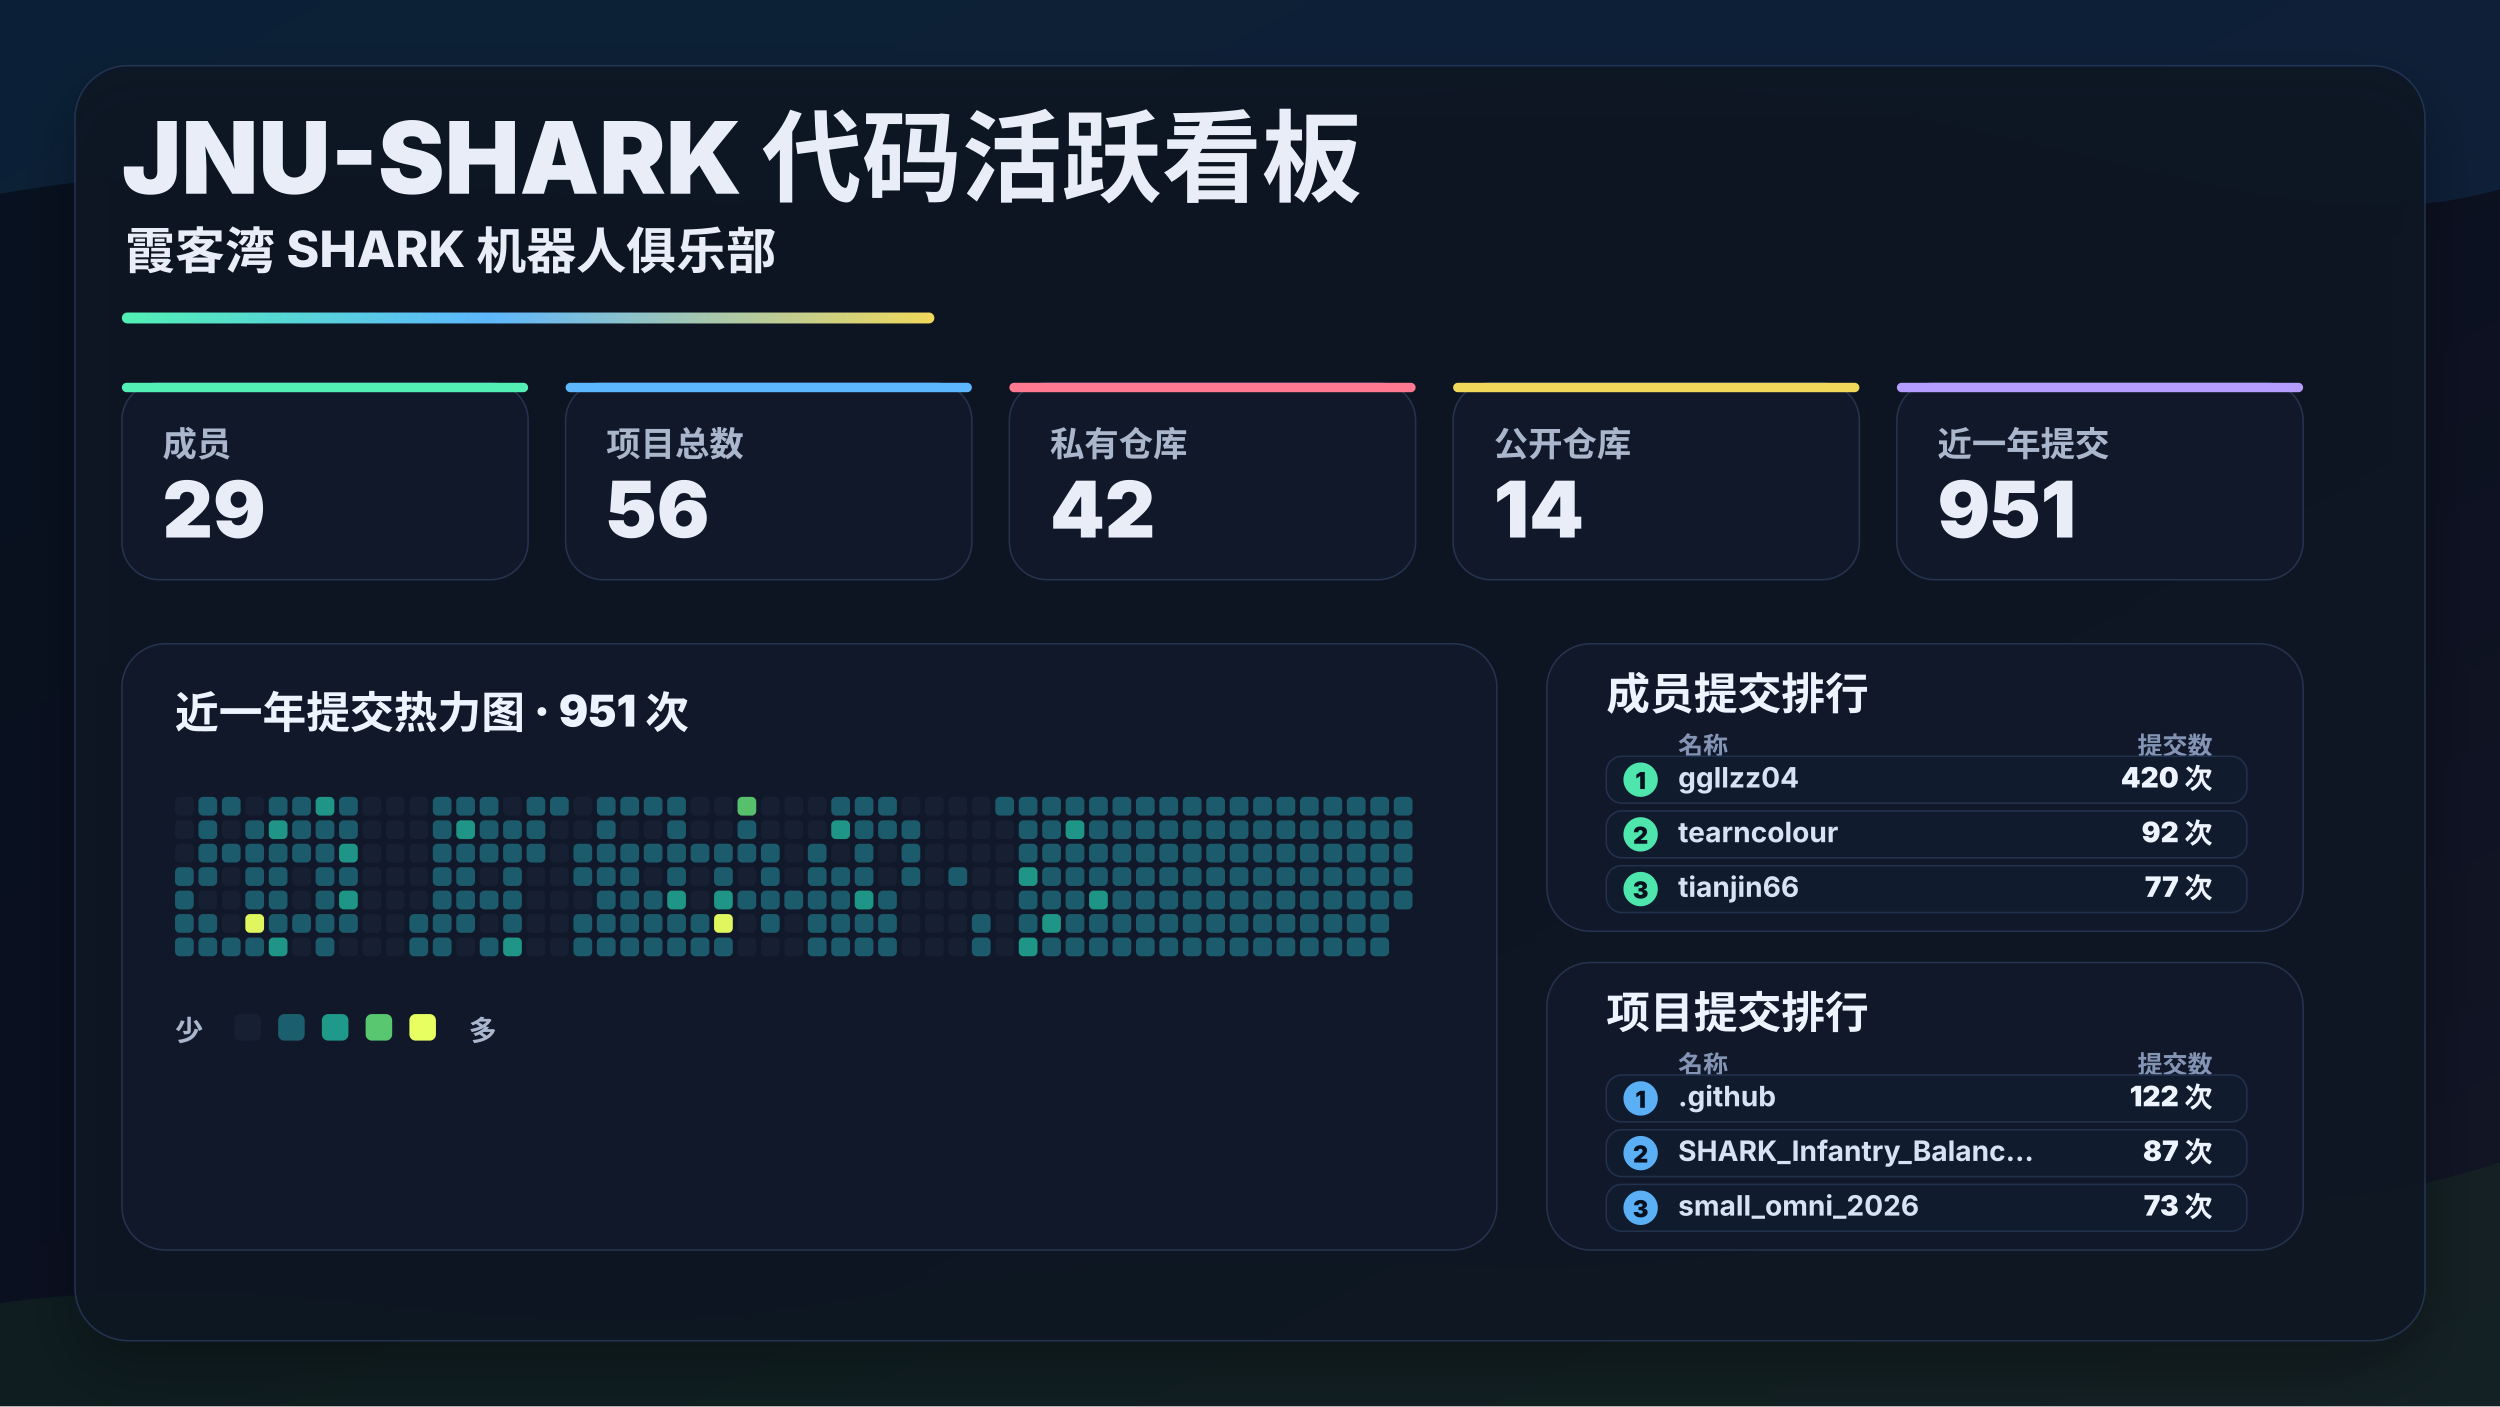
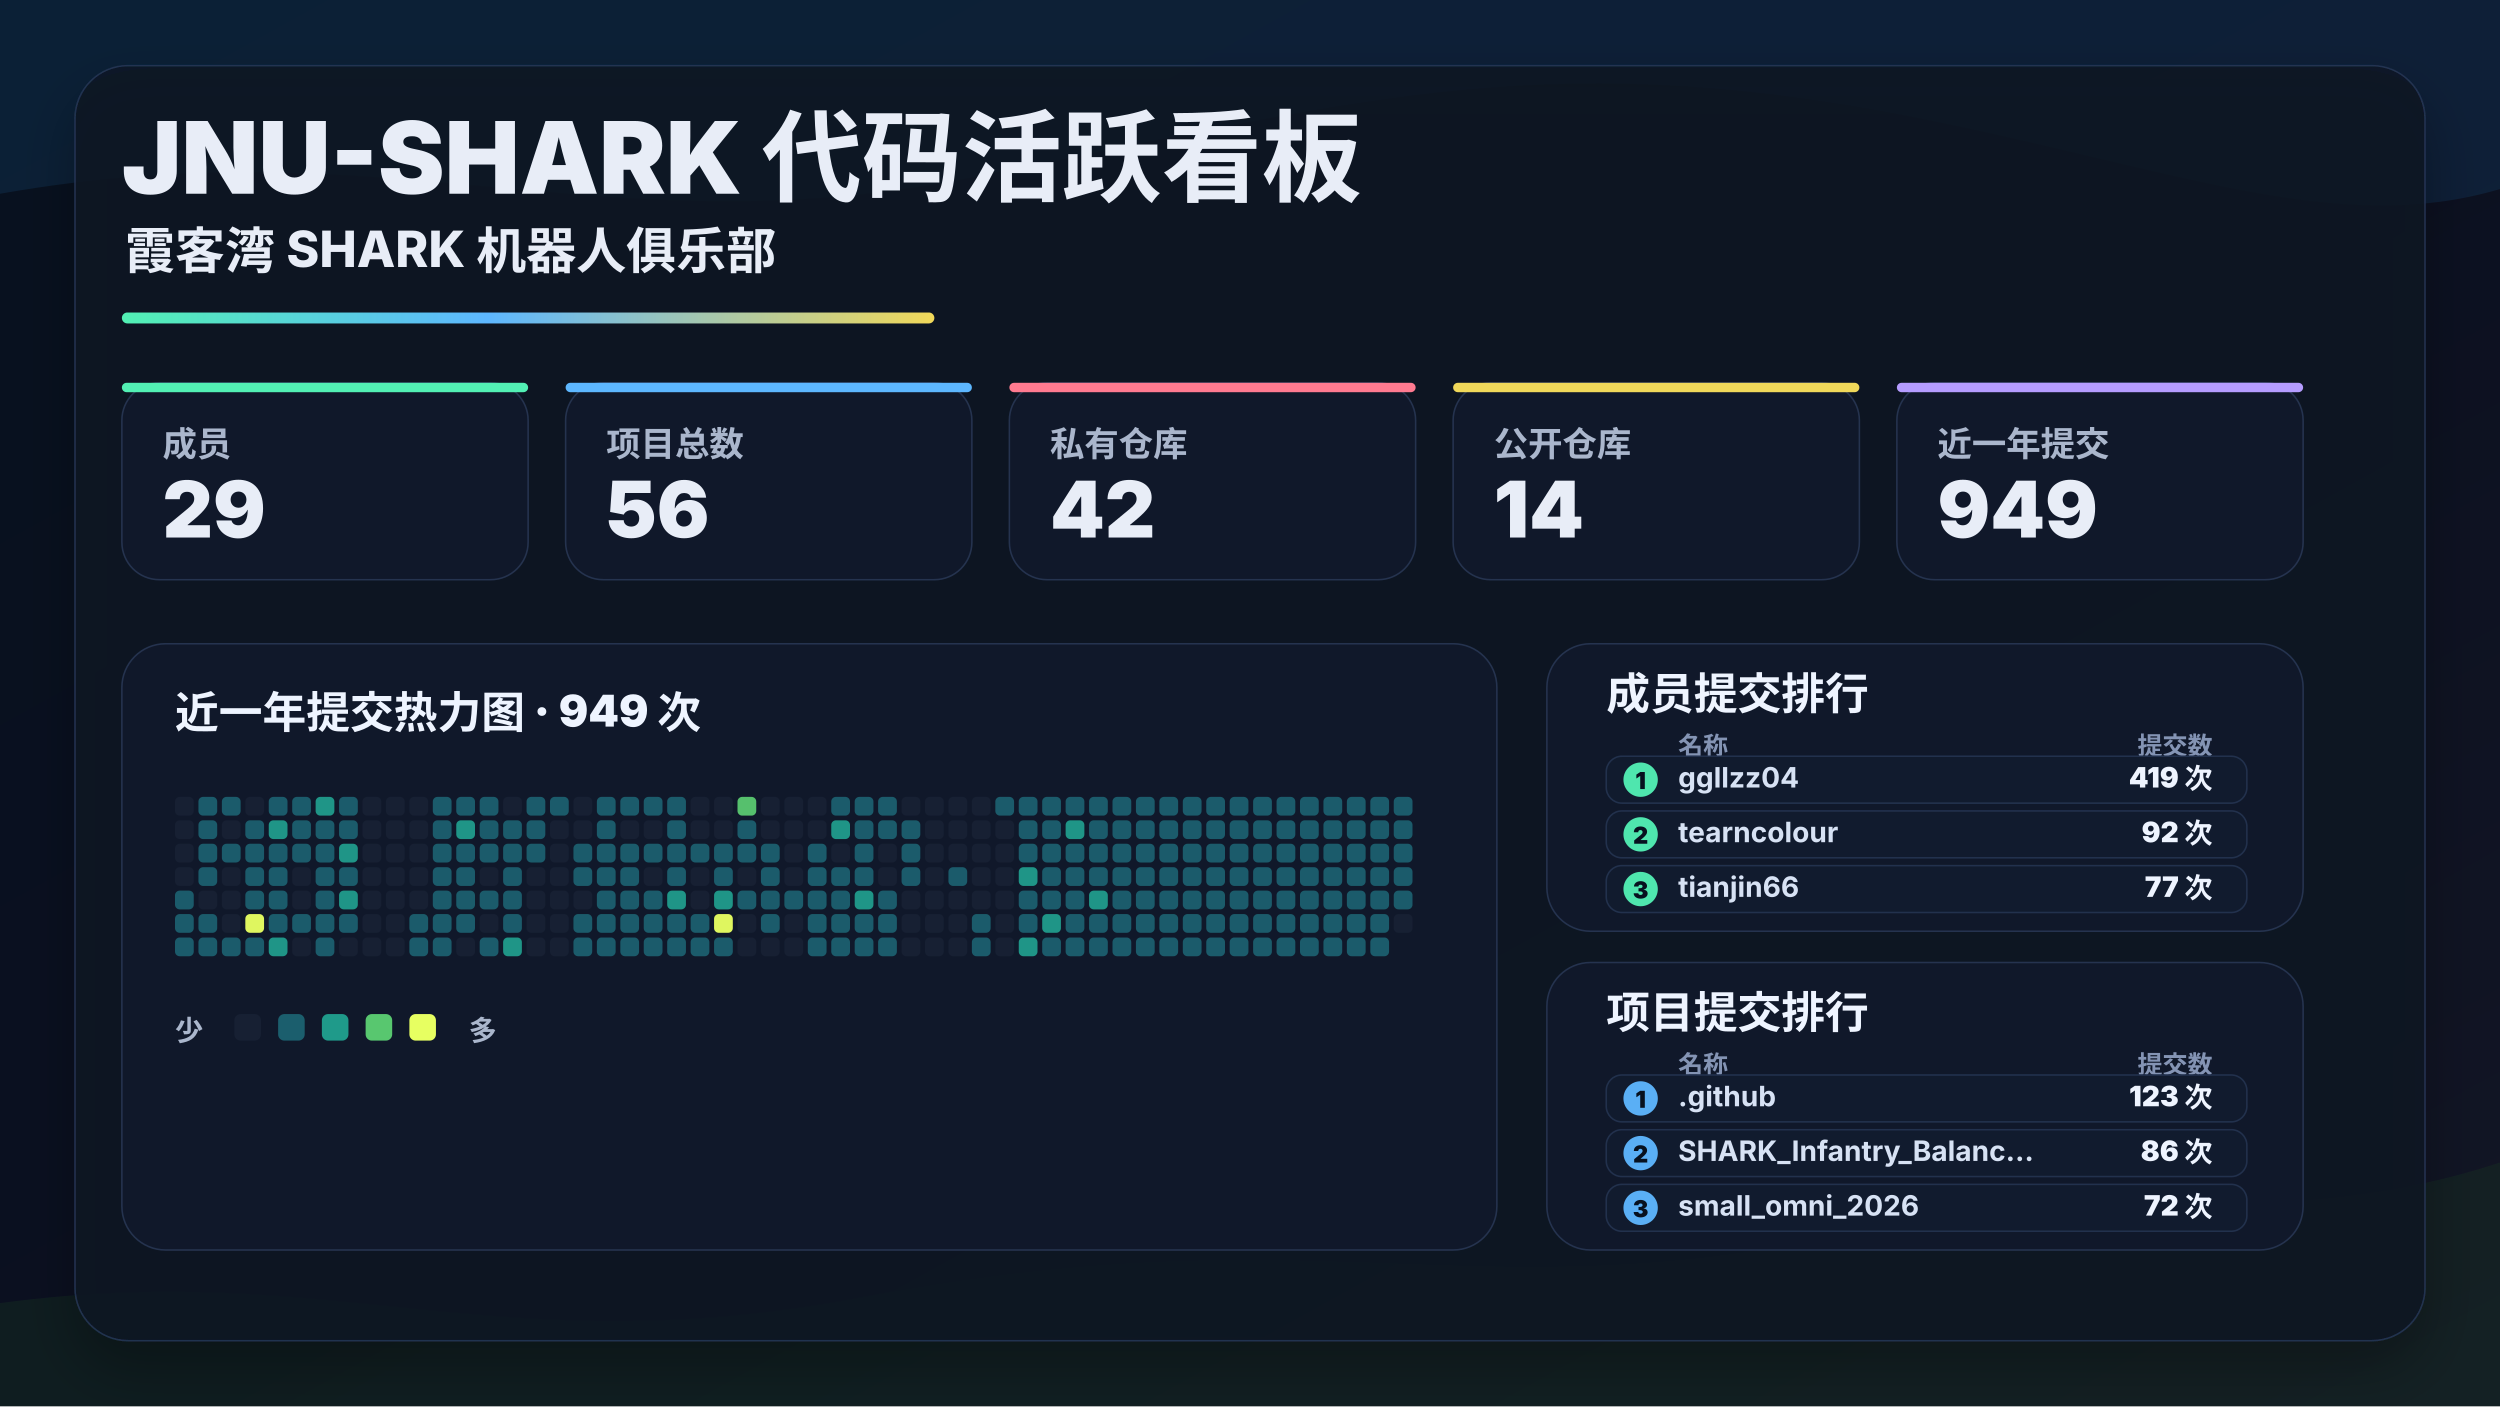
<svg xmlns="http://www.w3.org/2000/svg" width="1600" height="900" viewBox="0 0 1600 900" role="img" aria-labelledby="title desc">
  <defs>
    <linearGradient id="bg" x1="0" y1="0" x2="1" y2="1">
      <stop offset="0" stop-color="#07111f" />
      <stop offset="0.52" stop-color="#0b1020" />
      <stop offset="1" stop-color="#131625" />
    </linearGradient>
    <linearGradient id="hero" x1="0" y1="0" x2="1" y2="0">
      <stop offset="0" stop-color="#52f0b4" />
      <stop offset="0.45" stop-color="#5db7ff" />
      <stop offset="1" stop-color="#f0d85a" />
    </linearGradient>
    <filter id="softShadow" x="-10%" y="-10%" width="120%" height="120%">
      <feDropShadow dx="0" dy="18" stdDeviation="18" flood-color="#000000" flood-opacity="0.32" />
    </filter>
  </defs>
  <style>
    text { font-family: Inter, ui-sans-serif, system-ui, -apple-system, BlinkMacSystemFont, "Segoe UI", "PingFang SC", "Microsoft YaHei", sans-serif; fill: #e8edf7; }
    .title { font-size: 64px; font-weight: 900; letter-spacing: 0; }
    .subtitle { font-size: 32px; font-weight: 780; fill: #e8edf7; }
    .label { font-size: 22px; fill: #aab6cc; font-weight: 760; }
    .stat { font-size: 50px; font-weight: 900; }
    .section-title { font-size: 28px; font-weight: 860; fill: #eef4ff; }
    .table-head { font-size: 16px; fill: #8494b4; font-weight: 720; }
    .row-name { font-size: 18px; fill: #d7e2f4; font-weight: 720; }
    .row-value { font-size: 18px; fill: #eef4ff; font-weight: 860; }
    .rank { font-size: 15px; fill: #07111f; font-weight: 900; }
    .tiny { font-size: 18px; fill: #aab6cc; font-weight: 620; }
  </style>
  <rect width="1600" height="900" fill="url(#bg)" />
  <path d="M0 124 C250 80 385 160 620 114 C860 67 982 28 1220 74 C1392 108 1495 152 1600 121 L1600 0 L0 0 Z" fill="#12385c" opacity="0.38" />
  <path d="M0 834 C216 805 318 875 553 830 C835 776 935 837 1160 794 C1350 758 1464 789 1600 744 L1600 900 L0 900 Z" fill="#173622" opacity="0.36" />
  <g filter="url(#softShadow)">
    <rect x="48" y="42" width="1504" height="816" rx="34" fill="#0b1324" opacity="0.88" stroke="#263654" />
  </g>
  <text x="78" y="124" class="title">JNU-SHARK 代码活跃看板</text>
  <text x="80" y="172" class="subtitle">霞客湾 SHARK 机器人俱乐部</text>
  <rect x="78" y="200" width="520" height="7" rx="3.5" fill="url(#hero)" />
  <g>
    <rect x="78" y="245" width="260" height="126" rx="24" fill="#10182a" stroke="#25334f" />
    <rect x="78" y="245" width="260" height="6" rx="3" fill="#52f0b4" />
    <text x="104" y="292" class="label">成员</text>
    <text x="104" y="344" class="stat">29</text>
  </g>
  <g>
    <rect x="362" y="245" width="260" height="126" rx="24" fill="#10182a" stroke="#25334f" />
    <rect x="362" y="245" width="260" height="6" rx="3" fill="#5db7ff" />
    <text x="388" y="292" class="label">项目总数</text>
    <text x="388" y="344" class="stat">56</text>
  </g>
  <g>
    <rect x="646" y="245" width="260" height="126" rx="24" fill="#10182a" stroke="#25334f" />
    <rect x="646" y="245" width="260" height="6" rx="3" fill="#ff7a90" />
    <text x="672" y="292" class="label">私有仓库</text>
    <text x="672" y="344" class="stat">42</text>
  </g>
  <g>
    <rect x="930" y="245" width="260" height="126" rx="24" fill="#10182a" stroke="#25334f" />
    <rect x="930" y="245" width="260" height="6" rx="3" fill="#f0d85a" />
    <text x="956" y="292" class="label">公开仓库</text>
    <text x="956" y="344" class="stat">14</text>
  </g>
  <g>
    <rect x="1214" y="245" width="260" height="126" rx="24" fill="#10182a" stroke="#25334f" />
    <rect x="1214" y="245" width="260" height="6" rx="3" fill="#b59cff" />
    <text x="1240" y="292" class="label">近一年提交</text>
-     <text x="1240" y="344" class="stat">951</text>
+     <text x="1240" y="344" class="stat">949</text>
  </g>
  <rect x="78" y="412" width="880" height="388" rx="28" fill="#10182a" stroke="#25334f" />
-   <text x="112" y="466" class="section-title">近一年提交热力图 · 951 次</text>
+   <text x="112" y="466" class="section-title">近一年提交热力图 · 949 次</text>
  <rect x="112" y="510" width="12" height="12" rx="3" fill="#172033" opacity="0.96" />
  <rect x="112" y="525" width="12" height="12" rx="3" fill="#172033" opacity="0.96" />
  <rect x="112" y="540" width="12" height="12" rx="3" fill="#172033" opacity="0.96" />
-   <rect x="112" y="555" width="12" height="12" rx="3" fill="#1b5e6d" opacity="0.96" />
+   <rect x="112" y="555" width="12" height="12" rx="3" fill="#172033" opacity="0.96" />
  <rect x="112" y="570" width="12" height="12" rx="3" fill="#1b5e6d" opacity="0.96" />
  <rect x="112" y="585" width="12" height="12" rx="3" fill="#1b5e6d" opacity="0.96" />
  <rect x="112" y="600" width="12" height="12" rx="3" fill="#1b5e6d" opacity="0.96" />
  <rect x="127" y="510" width="12" height="12" rx="3" fill="#1b5e6d" opacity="0.96" />
  <rect x="127" y="525" width="12" height="12" rx="3" fill="#1b5e6d" opacity="0.96" />
  <rect x="127" y="540" width="12" height="12" rx="3" fill="#1b5e6d" opacity="0.96" />
  <rect x="127" y="555" width="12" height="12" rx="3" fill="#1b5e6d" opacity="0.96" />
  <rect x="127" y="570" width="12" height="12" rx="3" fill="#172033" opacity="0.96" />
  <rect x="127" y="585" width="12" height="12" rx="3" fill="#1b5e6d" opacity="0.96" />
  <rect x="127" y="600" width="12" height="12" rx="3" fill="#1b5e6d" opacity="0.96" />
  <rect x="142" y="510" width="12" height="12" rx="3" fill="#1b5e6d" opacity="0.96" />
  <rect x="142" y="525" width="12" height="12" rx="3" fill="#172033" opacity="0.96" />
  <rect x="142" y="540" width="12" height="12" rx="3" fill="#1b5e6d" opacity="0.96" />
  <rect x="142" y="555" width="12" height="12" rx="3" fill="#172033" opacity="0.96" />
  <rect x="142" y="570" width="12" height="12" rx="3" fill="#172033" opacity="0.96" />
  <rect x="142" y="585" width="12" height="12" rx="3" fill="#172033" opacity="0.96" />
  <rect x="142" y="600" width="12" height="12" rx="3" fill="#1b5e6d" opacity="0.96" />
  <rect x="157" y="510" width="12" height="12" rx="3" fill="#172033" opacity="0.96" />
  <rect x="157" y="525" width="12" height="12" rx="3" fill="#1b5e6d" opacity="0.96" />
  <rect x="157" y="540" width="12" height="12" rx="3" fill="#1b5e6d" opacity="0.96" />
  <rect x="157" y="555" width="12" height="12" rx="3" fill="#1b5e6d" opacity="0.96" />
  <rect x="157" y="570" width="12" height="12" rx="3" fill="#1b5e6d" opacity="0.96" />
  <rect x="157" y="585" width="12" height="12" rx="3" fill="#e7ff61" opacity="0.96" />
  <rect x="157" y="600" width="12" height="12" rx="3" fill="#1b5e6d" opacity="0.96" />
  <rect x="172" y="510" width="12" height="12" rx="3" fill="#1b5e6d" opacity="0.96" />
  <rect x="172" y="525" width="12" height="12" rx="3" fill="#1f9a8a" opacity="0.96" />
  <rect x="172" y="540" width="12" height="12" rx="3" fill="#1b5e6d" opacity="0.96" />
  <rect x="172" y="555" width="12" height="12" rx="3" fill="#1b5e6d" opacity="0.96" />
  <rect x="172" y="570" width="12" height="12" rx="3" fill="#1b5e6d" opacity="0.96" />
  <rect x="172" y="585" width="12" height="12" rx="3" fill="#1b5e6d" opacity="0.96" />
  <rect x="172" y="600" width="12" height="12" rx="3" fill="#1f9a8a" opacity="0.96" />
  <rect x="187" y="510" width="12" height="12" rx="3" fill="#1b5e6d" opacity="0.96" />
  <rect x="187" y="525" width="12" height="12" rx="3" fill="#1b5e6d" opacity="0.96" />
  <rect x="187" y="540" width="12" height="12" rx="3" fill="#1b5e6d" opacity="0.96" />
  <rect x="187" y="555" width="12" height="12" rx="3" fill="#172033" opacity="0.96" />
  <rect x="187" y="570" width="12" height="12" rx="3" fill="#172033" opacity="0.96" />
  <rect x="187" y="585" width="12" height="12" rx="3" fill="#1b5e6d" opacity="0.96" />
  <rect x="187" y="600" width="12" height="12" rx="3" fill="#172033" opacity="0.96" />
  <rect x="202" y="510" width="12" height="12" rx="3" fill="#1f9a8a" opacity="0.96" />
  <rect x="202" y="525" width="12" height="12" rx="3" fill="#1b5e6d" opacity="0.96" />
  <rect x="202" y="540" width="12" height="12" rx="3" fill="#1b5e6d" opacity="0.96" />
  <rect x="202" y="555" width="12" height="12" rx="3" fill="#1b5e6d" opacity="0.96" />
  <rect x="202" y="570" width="12" height="12" rx="3" fill="#1b5e6d" opacity="0.96" />
  <rect x="202" y="585" width="12" height="12" rx="3" fill="#1b5e6d" opacity="0.96" />
  <rect x="202" y="600" width="12" height="12" rx="3" fill="#1b5e6d" opacity="0.96" />
  <rect x="217" y="510" width="12" height="12" rx="3" fill="#1b5e6d" opacity="0.96" />
  <rect x="217" y="525" width="12" height="12" rx="3" fill="#1b5e6d" opacity="0.96" />
  <rect x="217" y="540" width="12" height="12" rx="3" fill="#1f9a8a" opacity="0.96" />
  <rect x="217" y="555" width="12" height="12" rx="3" fill="#1b5e6d" opacity="0.96" />
  <rect x="217" y="570" width="12" height="12" rx="3" fill="#1f9a8a" opacity="0.96" />
  <rect x="217" y="585" width="12" height="12" rx="3" fill="#1b5e6d" opacity="0.96" />
  <rect x="217" y="600" width="12" height="12" rx="3" fill="#172033" opacity="0.96" />
  <rect x="232" y="510" width="12" height="12" rx="3" fill="#172033" opacity="0.96" />
  <rect x="232" y="525" width="12" height="12" rx="3" fill="#172033" opacity="0.96" />
  <rect x="232" y="540" width="12" height="12" rx="3" fill="#172033" opacity="0.96" />
  <rect x="232" y="555" width="12" height="12" rx="3" fill="#172033" opacity="0.96" />
  <rect x="232" y="570" width="12" height="12" rx="3" fill="#172033" opacity="0.96" />
  <rect x="232" y="585" width="12" height="12" rx="3" fill="#172033" opacity="0.96" />
  <rect x="232" y="600" width="12" height="12" rx="3" fill="#172033" opacity="0.96" />
  <rect x="247" y="510" width="12" height="12" rx="3" fill="#172033" opacity="0.96" />
  <rect x="247" y="525" width="12" height="12" rx="3" fill="#172033" opacity="0.96" />
  <rect x="247" y="540" width="12" height="12" rx="3" fill="#172033" opacity="0.96" />
  <rect x="247" y="555" width="12" height="12" rx="3" fill="#172033" opacity="0.96" />
  <rect x="247" y="570" width="12" height="12" rx="3" fill="#172033" opacity="0.96" />
  <rect x="247" y="585" width="12" height="12" rx="3" fill="#172033" opacity="0.96" />
  <rect x="247" y="600" width="12" height="12" rx="3" fill="#172033" opacity="0.96" />
  <rect x="262" y="510" width="12" height="12" rx="3" fill="#172033" opacity="0.96" />
  <rect x="262" y="525" width="12" height="12" rx="3" fill="#172033" opacity="0.96" />
  <rect x="262" y="540" width="12" height="12" rx="3" fill="#172033" opacity="0.96" />
  <rect x="262" y="555" width="12" height="12" rx="3" fill="#172033" opacity="0.96" />
  <rect x="262" y="570" width="12" height="12" rx="3" fill="#172033" opacity="0.96" />
  <rect x="262" y="585" width="12" height="12" rx="3" fill="#1b5e6d" opacity="0.96" />
  <rect x="262" y="600" width="12" height="12" rx="3" fill="#1b5e6d" opacity="0.96" />
  <rect x="277" y="510" width="12" height="12" rx="3" fill="#1b5e6d" opacity="0.96" />
  <rect x="277" y="525" width="12" height="12" rx="3" fill="#1b5e6d" opacity="0.96" />
  <rect x="277" y="540" width="12" height="12" rx="3" fill="#1b5e6d" opacity="0.96" />
  <rect x="277" y="555" width="12" height="12" rx="3" fill="#1b5e6d" opacity="0.96" />
  <rect x="277" y="570" width="12" height="12" rx="3" fill="#1b5e6d" opacity="0.96" />
  <rect x="277" y="585" width="12" height="12" rx="3" fill="#1b5e6d" opacity="0.96" />
  <rect x="277" y="600" width="12" height="12" rx="3" fill="#1b5e6d" opacity="0.96" />
  <rect x="292" y="510" width="12" height="12" rx="3" fill="#1b5e6d" opacity="0.96" />
  <rect x="292" y="525" width="12" height="12" rx="3" fill="#1f9a8a" opacity="0.96" />
  <rect x="292" y="540" width="12" height="12" rx="3" fill="#1b5e6d" opacity="0.96" />
  <rect x="292" y="555" width="12" height="12" rx="3" fill="#1b5e6d" opacity="0.96" />
  <rect x="292" y="570" width="12" height="12" rx="3" fill="#1b5e6d" opacity="0.96" />
  <rect x="292" y="585" width="12" height="12" rx="3" fill="#1b5e6d" opacity="0.96" />
  <rect x="292" y="600" width="12" height="12" rx="3" fill="#172033" opacity="0.96" />
  <rect x="307" y="510" width="12" height="12" rx="3" fill="#1b5e6d" opacity="0.96" />
  <rect x="307" y="525" width="12" height="12" rx="3" fill="#1b5e6d" opacity="0.96" />
  <rect x="307" y="540" width="12" height="12" rx="3" fill="#1b5e6d" opacity="0.96" />
  <rect x="307" y="555" width="12" height="12" rx="3" fill="#172033" opacity="0.96" />
  <rect x="307" y="570" width="12" height="12" rx="3" fill="#1b5e6d" opacity="0.96" />
  <rect x="307" y="585" width="12" height="12" rx="3" fill="#172033" opacity="0.96" />
  <rect x="307" y="600" width="12" height="12" rx="3" fill="#1b5e6d" opacity="0.96" />
  <rect x="322" y="510" width="12" height="12" rx="3" fill="#172033" opacity="0.96" />
  <rect x="322" y="525" width="12" height="12" rx="3" fill="#1b5e6d" opacity="0.96" />
  <rect x="322" y="540" width="12" height="12" rx="3" fill="#1b5e6d" opacity="0.96" />
  <rect x="322" y="555" width="12" height="12" rx="3" fill="#1b5e6d" opacity="0.96" />
  <rect x="322" y="570" width="12" height="12" rx="3" fill="#1b5e6d" opacity="0.96" />
  <rect x="322" y="585" width="12" height="12" rx="3" fill="#1b5e6d" opacity="0.96" />
  <rect x="322" y="600" width="12" height="12" rx="3" fill="#1f9a8a" opacity="0.96" />
  <rect x="337" y="510" width="12" height="12" rx="3" fill="#1b5e6d" opacity="0.96" />
  <rect x="337" y="525" width="12" height="12" rx="3" fill="#1b5e6d" opacity="0.96" />
  <rect x="337" y="540" width="12" height="12" rx="3" fill="#1b5e6d" opacity="0.96" />
  <rect x="337" y="555" width="12" height="12" rx="3" fill="#172033" opacity="0.96" />
  <rect x="337" y="570" width="12" height="12" rx="3" fill="#172033" opacity="0.96" />
  <rect x="337" y="585" width="12" height="12" rx="3" fill="#172033" opacity="0.96" />
  <rect x="337" y="600" width="12" height="12" rx="3" fill="#172033" opacity="0.96" />
  <rect x="352" y="510" width="12" height="12" rx="3" fill="#1b5e6d" opacity="0.96" />
  <rect x="352" y="525" width="12" height="12" rx="3" fill="#172033" opacity="0.96" />
  <rect x="352" y="540" width="12" height="12" rx="3" fill="#172033" opacity="0.96" />
  <rect x="352" y="555" width="12" height="12" rx="3" fill="#172033" opacity="0.96" />
  <rect x="352" y="570" width="12" height="12" rx="3" fill="#172033" opacity="0.96" />
  <rect x="352" y="585" width="12" height="12" rx="3" fill="#172033" opacity="0.96" />
  <rect x="352" y="600" width="12" height="12" rx="3" fill="#172033" opacity="0.96" />
  <rect x="367" y="510" width="12" height="12" rx="3" fill="#172033" opacity="0.96" />
  <rect x="367" y="525" width="12" height="12" rx="3" fill="#172033" opacity="0.96" />
  <rect x="367" y="540" width="12" height="12" rx="3" fill="#1b5e6d" opacity="0.96" />
  <rect x="367" y="555" width="12" height="12" rx="3" fill="#1b5e6d" opacity="0.96" />
  <rect x="367" y="570" width="12" height="12" rx="3" fill="#172033" opacity="0.96" />
  <rect x="367" y="585" width="12" height="12" rx="3" fill="#1b5e6d" opacity="0.96" />
  <rect x="367" y="600" width="12" height="12" rx="3" fill="#1b5e6d" opacity="0.96" />
  <rect x="382" y="510" width="12" height="12" rx="3" fill="#1b5e6d" opacity="0.96" />
  <rect x="382" y="525" width="12" height="12" rx="3" fill="#1b5e6d" opacity="0.96" />
  <rect x="382" y="540" width="12" height="12" rx="3" fill="#1b5e6d" opacity="0.96" />
  <rect x="382" y="555" width="12" height="12" rx="3" fill="#1b5e6d" opacity="0.96" />
  <rect x="382" y="570" width="12" height="12" rx="3" fill="#1b5e6d" opacity="0.96" />
  <rect x="382" y="585" width="12" height="12" rx="3" fill="#1b5e6d" opacity="0.96" />
  <rect x="382" y="600" width="12" height="12" rx="3" fill="#1b5e6d" opacity="0.96" />
  <rect x="397" y="510" width="12" height="12" rx="3" fill="#1b5e6d" opacity="0.96" />
  <rect x="397" y="525" width="12" height="12" rx="3" fill="#172033" opacity="0.96" />
  <rect x="397" y="540" width="12" height="12" rx="3" fill="#1b5e6d" opacity="0.96" />
  <rect x="397" y="555" width="12" height="12" rx="3" fill="#1b5e6d" opacity="0.96" />
  <rect x="397" y="570" width="12" height="12" rx="3" fill="#1b5e6d" opacity="0.96" />
  <rect x="397" y="585" width="12" height="12" rx="3" fill="#1b5e6d" opacity="0.96" />
  <rect x="397" y="600" width="12" height="12" rx="3" fill="#1b5e6d" opacity="0.96" />
  <rect x="412" y="510" width="12" height="12" rx="3" fill="#1b5e6d" opacity="0.96" />
  <rect x="412" y="525" width="12" height="12" rx="3" fill="#172033" opacity="0.96" />
  <rect x="412" y="540" width="12" height="12" rx="3" fill="#1b5e6d" opacity="0.96" />
  <rect x="412" y="555" width="12" height="12" rx="3" fill="#172033" opacity="0.96" />
  <rect x="412" y="570" width="12" height="12" rx="3" fill="#1b5e6d" opacity="0.96" />
  <rect x="412" y="585" width="12" height="12" rx="3" fill="#1b5e6d" opacity="0.96" />
  <rect x="412" y="600" width="12" height="12" rx="3" fill="#1b5e6d" opacity="0.96" />
  <rect x="427" y="510" width="12" height="12" rx="3" fill="#1b5e6d" opacity="0.96" />
  <rect x="427" y="525" width="12" height="12" rx="3" fill="#1b5e6d" opacity="0.96" />
  <rect x="427" y="540" width="12" height="12" rx="3" fill="#1b5e6d" opacity="0.96" />
  <rect x="427" y="555" width="12" height="12" rx="3" fill="#1b5e6d" opacity="0.96" />
  <rect x="427" y="570" width="12" height="12" rx="3" fill="#1f9a8a" opacity="0.96" />
  <rect x="427" y="585" width="12" height="12" rx="3" fill="#1b5e6d" opacity="0.96" />
  <rect x="427" y="600" width="12" height="12" rx="3" fill="#1b5e6d" opacity="0.96" />
  <rect x="442" y="510" width="12" height="12" rx="3" fill="#172033" opacity="0.96" />
  <rect x="442" y="525" width="12" height="12" rx="3" fill="#172033" opacity="0.96" />
  <rect x="442" y="540" width="12" height="12" rx="3" fill="#1b5e6d" opacity="0.96" />
  <rect x="442" y="555" width="12" height="12" rx="3" fill="#172033" opacity="0.96" />
  <rect x="442" y="570" width="12" height="12" rx="3" fill="#172033" opacity="0.96" />
  <rect x="442" y="585" width="12" height="12" rx="3" fill="#1b5e6d" opacity="0.96" />
  <rect x="442" y="600" width="12" height="12" rx="3" fill="#1b5e6d" opacity="0.96" />
  <rect x="457" y="510" width="12" height="12" rx="3" fill="#172033" opacity="0.96" />
  <rect x="457" y="525" width="12" height="12" rx="3" fill="#172033" opacity="0.96" />
  <rect x="457" y="540" width="12" height="12" rx="3" fill="#1b5e6d" opacity="0.96" />
  <rect x="457" y="555" width="12" height="12" rx="3" fill="#1b5e6d" opacity="0.96" />
  <rect x="457" y="570" width="12" height="12" rx="3" fill="#1f9a8a" opacity="0.96" />
  <rect x="457" y="585" width="12" height="12" rx="3" fill="#e7ff61" opacity="0.96" />
  <rect x="457" y="600" width="12" height="12" rx="3" fill="#1b5e6d" opacity="0.96" />
  <rect x="472" y="510" width="12" height="12" rx="3" fill="#58c76f" opacity="0.96" />
  <rect x="472" y="525" width="12" height="12" rx="3" fill="#1b5e6d" opacity="0.96" />
  <rect x="472" y="540" width="12" height="12" rx="3" fill="#1b5e6d" opacity="0.96" />
  <rect x="472" y="555" width="12" height="12" rx="3" fill="#172033" opacity="0.96" />
  <rect x="472" y="570" width="12" height="12" rx="3" fill="#1b5e6d" opacity="0.96" />
  <rect x="472" y="585" width="12" height="12" rx="3" fill="#172033" opacity="0.96" />
  <rect x="472" y="600" width="12" height="12" rx="3" fill="#172033" opacity="0.96" />
  <rect x="487" y="510" width="12" height="12" rx="3" fill="#172033" opacity="0.96" />
  <rect x="487" y="525" width="12" height="12" rx="3" fill="#172033" opacity="0.96" />
  <rect x="487" y="540" width="12" height="12" rx="3" fill="#1b5e6d" opacity="0.96" />
  <rect x="487" y="555" width="12" height="12" rx="3" fill="#1b5e6d" opacity="0.96" />
  <rect x="487" y="570" width="12" height="12" rx="3" fill="#1b5e6d" opacity="0.96" />
  <rect x="487" y="585" width="12" height="12" rx="3" fill="#1b5e6d" opacity="0.96" />
  <rect x="487" y="600" width="12" height="12" rx="3" fill="#172033" opacity="0.96" />
  <rect x="502" y="510" width="12" height="12" rx="3" fill="#172033" opacity="0.96" />
  <rect x="502" y="525" width="12" height="12" rx="3" fill="#172033" opacity="0.96" />
  <rect x="502" y="540" width="12" height="12" rx="3" fill="#172033" opacity="0.96" />
  <rect x="502" y="555" width="12" height="12" rx="3" fill="#172033" opacity="0.96" />
  <rect x="502" y="570" width="12" height="12" rx="3" fill="#1b5e6d" opacity="0.96" />
  <rect x="502" y="585" width="12" height="12" rx="3" fill="#172033" opacity="0.96" />
  <rect x="502" y="600" width="12" height="12" rx="3" fill="#172033" opacity="0.96" />
  <rect x="517" y="510" width="12" height="12" rx="3" fill="#172033" opacity="0.96" />
  <rect x="517" y="525" width="12" height="12" rx="3" fill="#172033" opacity="0.96" />
  <rect x="517" y="540" width="12" height="12" rx="3" fill="#1b5e6d" opacity="0.96" />
  <rect x="517" y="555" width="12" height="12" rx="3" fill="#1b5e6d" opacity="0.96" />
  <rect x="517" y="570" width="12" height="12" rx="3" fill="#1b5e6d" opacity="0.96" />
  <rect x="517" y="585" width="12" height="12" rx="3" fill="#1b5e6d" opacity="0.96" />
  <rect x="517" y="600" width="12" height="12" rx="3" fill="#1b5e6d" opacity="0.96" />
  <rect x="532" y="510" width="12" height="12" rx="3" fill="#1b5e6d" opacity="0.96" />
  <rect x="532" y="525" width="12" height="12" rx="3" fill="#1f9a8a" opacity="0.96" />
  <rect x="532" y="540" width="12" height="12" rx="3" fill="#172033" opacity="0.96" />
  <rect x="532" y="555" width="12" height="12" rx="3" fill="#1b5e6d" opacity="0.96" />
  <rect x="532" y="570" width="12" height="12" rx="3" fill="#1b5e6d" opacity="0.96" />
  <rect x="532" y="585" width="12" height="12" rx="3" fill="#1b5e6d" opacity="0.96" />
  <rect x="532" y="600" width="12" height="12" rx="3" fill="#1b5e6d" opacity="0.96" />
  <rect x="547" y="510" width="12" height="12" rx="3" fill="#1b5e6d" opacity="0.96" />
  <rect x="547" y="525" width="12" height="12" rx="3" fill="#1b5e6d" opacity="0.96" />
  <rect x="547" y="540" width="12" height="12" rx="3" fill="#1b5e6d" opacity="0.96" />
  <rect x="547" y="555" width="12" height="12" rx="3" fill="#1b5e6d" opacity="0.96" />
  <rect x="547" y="570" width="12" height="12" rx="3" fill="#1f9a8a" opacity="0.96" />
  <rect x="547" y="585" width="12" height="12" rx="3" fill="#1b5e6d" opacity="0.96" />
  <rect x="547" y="600" width="12" height="12" rx="3" fill="#1b5e6d" opacity="0.96" />
  <rect x="562" y="510" width="12" height="12" rx="3" fill="#1b5e6d" opacity="0.96" />
  <rect x="562" y="525" width="12" height="12" rx="3" fill="#1b5e6d" opacity="0.96" />
  <rect x="562" y="540" width="12" height="12" rx="3" fill="#172033" opacity="0.96" />
  <rect x="562" y="555" width="12" height="12" rx="3" fill="#172033" opacity="0.96" />
  <rect x="562" y="570" width="12" height="12" rx="3" fill="#1b5e6d" opacity="0.96" />
  <rect x="562" y="585" width="12" height="12" rx="3" fill="#1b5e6d" opacity="0.96" />
  <rect x="562" y="600" width="12" height="12" rx="3" fill="#1b5e6d" opacity="0.96" />
  <rect x="577" y="510" width="12" height="12" rx="3" fill="#172033" opacity="0.96" />
  <rect x="577" y="525" width="12" height="12" rx="3" fill="#1b5e6d" opacity="0.96" />
  <rect x="577" y="540" width="12" height="12" rx="3" fill="#1b5e6d" opacity="0.96" />
  <rect x="577" y="555" width="12" height="12" rx="3" fill="#1b5e6d" opacity="0.96" />
  <rect x="577" y="570" width="12" height="12" rx="3" fill="#172033" opacity="0.96" />
  <rect x="577" y="585" width="12" height="12" rx="3" fill="#172033" opacity="0.96" />
  <rect x="577" y="600" width="12" height="12" rx="3" fill="#172033" opacity="0.96" />
  <rect x="592" y="510" width="12" height="12" rx="3" fill="#172033" opacity="0.96" />
  <rect x="592" y="525" width="12" height="12" rx="3" fill="#172033" opacity="0.96" />
  <rect x="592" y="540" width="12" height="12" rx="3" fill="#172033" opacity="0.96" />
  <rect x="592" y="555" width="12" height="12" rx="3" fill="#172033" opacity="0.96" />
  <rect x="592" y="570" width="12" height="12" rx="3" fill="#172033" opacity="0.96" />
  <rect x="592" y="585" width="12" height="12" rx="3" fill="#172033" opacity="0.96" />
  <rect x="592" y="600" width="12" height="12" rx="3" fill="#172033" opacity="0.96" />
  <rect x="607" y="510" width="12" height="12" rx="3" fill="#172033" opacity="0.96" />
  <rect x="607" y="525" width="12" height="12" rx="3" fill="#172033" opacity="0.96" />
  <rect x="607" y="540" width="12" height="12" rx="3" fill="#172033" opacity="0.96" />
  <rect x="607" y="555" width="12" height="12" rx="3" fill="#1b5e6d" opacity="0.96" />
  <rect x="607" y="570" width="12" height="12" rx="3" fill="#172033" opacity="0.96" />
  <rect x="607" y="585" width="12" height="12" rx="3" fill="#172033" opacity="0.96" />
  <rect x="607" y="600" width="12" height="12" rx="3" fill="#172033" opacity="0.96" />
  <rect x="622" y="510" width="12" height="12" rx="3" fill="#172033" opacity="0.96" />
  <rect x="622" y="525" width="12" height="12" rx="3" fill="#172033" opacity="0.96" />
  <rect x="622" y="540" width="12" height="12" rx="3" fill="#172033" opacity="0.96" />
  <rect x="622" y="555" width="12" height="12" rx="3" fill="#172033" opacity="0.96" />
  <rect x="622" y="570" width="12" height="12" rx="3" fill="#172033" opacity="0.96" />
  <rect x="622" y="585" width="12" height="12" rx="3" fill="#1b5e6d" opacity="0.96" />
  <rect x="622" y="600" width="12" height="12" rx="3" fill="#1b5e6d" opacity="0.96" />
  <rect x="637" y="510" width="12" height="12" rx="3" fill="#1b5e6d" opacity="0.96" />
  <rect x="637" y="525" width="12" height="12" rx="3" fill="#172033" opacity="0.96" />
  <rect x="637" y="540" width="12" height="12" rx="3" fill="#172033" opacity="0.96" />
  <rect x="637" y="555" width="12" height="12" rx="3" fill="#172033" opacity="0.96" />
  <rect x="637" y="570" width="12" height="12" rx="3" fill="#172033" opacity="0.96" />
  <rect x="637" y="585" width="12" height="12" rx="3" fill="#172033" opacity="0.96" />
  <rect x="637" y="600" width="12" height="12" rx="3" fill="#172033" opacity="0.96" />
  <rect x="652" y="510" width="12" height="12" rx="3" fill="#1b5e6d" opacity="0.96" />
  <rect x="652" y="525" width="12" height="12" rx="3" fill="#1b5e6d" opacity="0.96" />
  <rect x="652" y="540" width="12" height="12" rx="3" fill="#1b5e6d" opacity="0.96" />
  <rect x="652" y="555" width="12" height="12" rx="3" fill="#1f9a8a" opacity="0.96" />
  <rect x="652" y="570" width="12" height="12" rx="3" fill="#1b5e6d" opacity="0.96" />
  <rect x="652" y="585" width="12" height="12" rx="3" fill="#1b5e6d" opacity="0.96" />
  <rect x="652" y="600" width="12" height="12" rx="3" fill="#1f9a8a" opacity="0.96" />
  <rect x="667" y="510" width="12" height="12" rx="3" fill="#1b5e6d" opacity="0.96" />
  <rect x="667" y="525" width="12" height="12" rx="3" fill="#1b5e6d" opacity="0.96" />
  <rect x="667" y="540" width="12" height="12" rx="3" fill="#1b5e6d" opacity="0.96" />
  <rect x="667" y="555" width="12" height="12" rx="3" fill="#1b5e6d" opacity="0.96" />
  <rect x="667" y="570" width="12" height="12" rx="3" fill="#1b5e6d" opacity="0.96" />
  <rect x="667" y="585" width="12" height="12" rx="3" fill="#1f9a8a" opacity="0.96" />
  <rect x="667" y="600" width="12" height="12" rx="3" fill="#1b5e6d" opacity="0.96" />
  <rect x="682" y="510" width="12" height="12" rx="3" fill="#1b5e6d" opacity="0.96" />
  <rect x="682" y="525" width="12" height="12" rx="3" fill="#1f9a8a" opacity="0.96" />
  <rect x="682" y="540" width="12" height="12" rx="3" fill="#1b5e6d" opacity="0.96" />
  <rect x="682" y="555" width="12" height="12" rx="3" fill="#1b5e6d" opacity="0.96" />
  <rect x="682" y="570" width="12" height="12" rx="3" fill="#1b5e6d" opacity="0.96" />
  <rect x="682" y="585" width="12" height="12" rx="3" fill="#1b5e6d" opacity="0.96" />
  <rect x="682" y="600" width="12" height="12" rx="3" fill="#1b5e6d" opacity="0.96" />
  <rect x="697" y="510" width="12" height="12" rx="3" fill="#1b5e6d" opacity="0.96" />
  <rect x="697" y="525" width="12" height="12" rx="3" fill="#1b5e6d" opacity="0.96" />
  <rect x="697" y="540" width="12" height="12" rx="3" fill="#1b5e6d" opacity="0.96" />
  <rect x="697" y="555" width="12" height="12" rx="3" fill="#1b5e6d" opacity="0.96" />
  <rect x="697" y="570" width="12" height="12" rx="3" fill="#1f9a8a" opacity="0.96" />
  <rect x="697" y="585" width="12" height="12" rx="3" fill="#1b5e6d" opacity="0.96" />
  <rect x="697" y="600" width="12" height="12" rx="3" fill="#1b5e6d" opacity="0.96" />
  <rect x="712" y="510" width="12" height="12" rx="3" fill="#1b5e6d" opacity="0.96" />
  <rect x="712" y="525" width="12" height="12" rx="3" fill="#1b5e6d" opacity="0.96" />
  <rect x="712" y="540" width="12" height="12" rx="3" fill="#1b5e6d" opacity="0.96" />
  <rect x="712" y="555" width="12" height="12" rx="3" fill="#1b5e6d" opacity="0.96" />
  <rect x="712" y="570" width="12" height="12" rx="3" fill="#1b5e6d" opacity="0.96" />
  <rect x="712" y="585" width="12" height="12" rx="3" fill="#1b5e6d" opacity="0.96" />
  <rect x="712" y="600" width="12" height="12" rx="3" fill="#1b5e6d" opacity="0.96" />
  <rect x="727" y="510" width="12" height="12" rx="3" fill="#1b5e6d" opacity="0.96" />
  <rect x="727" y="525" width="12" height="12" rx="3" fill="#1b5e6d" opacity="0.96" />
  <rect x="727" y="540" width="12" height="12" rx="3" fill="#1b5e6d" opacity="0.96" />
  <rect x="727" y="555" width="12" height="12" rx="3" fill="#1b5e6d" opacity="0.96" />
  <rect x="727" y="570" width="12" height="12" rx="3" fill="#1b5e6d" opacity="0.96" />
  <rect x="727" y="585" width="12" height="12" rx="3" fill="#1b5e6d" opacity="0.96" />
  <rect x="727" y="600" width="12" height="12" rx="3" fill="#1b5e6d" opacity="0.96" />
  <rect x="742" y="510" width="12" height="12" rx="3" fill="#1b5e6d" opacity="0.96" />
  <rect x="742" y="525" width="12" height="12" rx="3" fill="#1b5e6d" opacity="0.96" />
  <rect x="742" y="540" width="12" height="12" rx="3" fill="#1b5e6d" opacity="0.96" />
  <rect x="742" y="555" width="12" height="12" rx="3" fill="#1b5e6d" opacity="0.96" />
  <rect x="742" y="570" width="12" height="12" rx="3" fill="#1b5e6d" opacity="0.96" />
  <rect x="742" y="585" width="12" height="12" rx="3" fill="#1b5e6d" opacity="0.96" />
  <rect x="742" y="600" width="12" height="12" rx="3" fill="#1b5e6d" opacity="0.96" />
  <rect x="757" y="510" width="12" height="12" rx="3" fill="#1b5e6d" opacity="0.96" />
  <rect x="757" y="525" width="12" height="12" rx="3" fill="#1b5e6d" opacity="0.96" />
  <rect x="757" y="540" width="12" height="12" rx="3" fill="#1b5e6d" opacity="0.96" />
  <rect x="757" y="555" width="12" height="12" rx="3" fill="#1b5e6d" opacity="0.96" />
  <rect x="757" y="570" width="12" height="12" rx="3" fill="#1b5e6d" opacity="0.96" />
  <rect x="757" y="585" width="12" height="12" rx="3" fill="#1b5e6d" opacity="0.96" />
  <rect x="757" y="600" width="12" height="12" rx="3" fill="#1b5e6d" opacity="0.96" />
  <rect x="772" y="510" width="12" height="12" rx="3" fill="#1b5e6d" opacity="0.96" />
  <rect x="772" y="525" width="12" height="12" rx="3" fill="#1b5e6d" opacity="0.96" />
  <rect x="772" y="540" width="12" height="12" rx="3" fill="#1b5e6d" opacity="0.96" />
  <rect x="772" y="555" width="12" height="12" rx="3" fill="#1b5e6d" opacity="0.96" />
  <rect x="772" y="570" width="12" height="12" rx="3" fill="#1b5e6d" opacity="0.96" />
  <rect x="772" y="585" width="12" height="12" rx="3" fill="#1b5e6d" opacity="0.96" />
  <rect x="772" y="600" width="12" height="12" rx="3" fill="#1b5e6d" opacity="0.96" />
  <rect x="787" y="510" width="12" height="12" rx="3" fill="#1b5e6d" opacity="0.96" />
  <rect x="787" y="525" width="12" height="12" rx="3" fill="#1b5e6d" opacity="0.96" />
  <rect x="787" y="540" width="12" height="12" rx="3" fill="#1b5e6d" opacity="0.96" />
  <rect x="787" y="555" width="12" height="12" rx="3" fill="#1b5e6d" opacity="0.96" />
  <rect x="787" y="570" width="12" height="12" rx="3" fill="#1b5e6d" opacity="0.96" />
  <rect x="787" y="585" width="12" height="12" rx="3" fill="#1b5e6d" opacity="0.96" />
  <rect x="787" y="600" width="12" height="12" rx="3" fill="#1b5e6d" opacity="0.96" />
  <rect x="802" y="510" width="12" height="12" rx="3" fill="#1b5e6d" opacity="0.96" />
  <rect x="802" y="525" width="12" height="12" rx="3" fill="#1b5e6d" opacity="0.96" />
  <rect x="802" y="540" width="12" height="12" rx="3" fill="#1b5e6d" opacity="0.96" />
  <rect x="802" y="555" width="12" height="12" rx="3" fill="#1b5e6d" opacity="0.96" />
  <rect x="802" y="570" width="12" height="12" rx="3" fill="#1b5e6d" opacity="0.96" />
  <rect x="802" y="585" width="12" height="12" rx="3" fill="#1b5e6d" opacity="0.96" />
  <rect x="802" y="600" width="12" height="12" rx="3" fill="#1b5e6d" opacity="0.96" />
  <rect x="817" y="510" width="12" height="12" rx="3" fill="#1b5e6d" opacity="0.96" />
  <rect x="817" y="525" width="12" height="12" rx="3" fill="#1b5e6d" opacity="0.96" />
  <rect x="817" y="540" width="12" height="12" rx="3" fill="#1b5e6d" opacity="0.96" />
  <rect x="817" y="555" width="12" height="12" rx="3" fill="#1b5e6d" opacity="0.96" />
  <rect x="817" y="570" width="12" height="12" rx="3" fill="#1b5e6d" opacity="0.96" />
  <rect x="817" y="585" width="12" height="12" rx="3" fill="#1b5e6d" opacity="0.96" />
  <rect x="817" y="600" width="12" height="12" rx="3" fill="#1b5e6d" opacity="0.96" />
  <rect x="832" y="510" width="12" height="12" rx="3" fill="#1b5e6d" opacity="0.96" />
  <rect x="832" y="525" width="12" height="12" rx="3" fill="#1b5e6d" opacity="0.96" />
  <rect x="832" y="540" width="12" height="12" rx="3" fill="#1b5e6d" opacity="0.96" />
  <rect x="832" y="555" width="12" height="12" rx="3" fill="#1b5e6d" opacity="0.96" />
  <rect x="832" y="570" width="12" height="12" rx="3" fill="#1b5e6d" opacity="0.96" />
  <rect x="832" y="585" width="12" height="12" rx="3" fill="#1b5e6d" opacity="0.96" />
  <rect x="832" y="600" width="12" height="12" rx="3" fill="#1b5e6d" opacity="0.96" />
  <rect x="847" y="510" width="12" height="12" rx="3" fill="#1b5e6d" opacity="0.96" />
  <rect x="847" y="525" width="12" height="12" rx="3" fill="#1b5e6d" opacity="0.96" />
  <rect x="847" y="540" width="12" height="12" rx="3" fill="#1b5e6d" opacity="0.96" />
  <rect x="847" y="555" width="12" height="12" rx="3" fill="#1b5e6d" opacity="0.96" />
  <rect x="847" y="570" width="12" height="12" rx="3" fill="#1b5e6d" opacity="0.96" />
  <rect x="847" y="585" width="12" height="12" rx="3" fill="#1b5e6d" opacity="0.96" />
  <rect x="847" y="600" width="12" height="12" rx="3" fill="#1b5e6d" opacity="0.96" />
  <rect x="862" y="510" width="12" height="12" rx="3" fill="#1b5e6d" opacity="0.96" />
  <rect x="862" y="525" width="12" height="12" rx="3" fill="#1b5e6d" opacity="0.96" />
  <rect x="862" y="540" width="12" height="12" rx="3" fill="#1b5e6d" opacity="0.96" />
  <rect x="862" y="555" width="12" height="12" rx="3" fill="#1b5e6d" opacity="0.96" />
  <rect x="862" y="570" width="12" height="12" rx="3" fill="#1b5e6d" opacity="0.96" />
  <rect x="862" y="585" width="12" height="12" rx="3" fill="#1b5e6d" opacity="0.96" />
  <rect x="862" y="600" width="12" height="12" rx="3" fill="#1b5e6d" opacity="0.96" />
  <rect x="877" y="510" width="12" height="12" rx="3" fill="#1b5e6d" opacity="0.96" />
  <rect x="877" y="525" width="12" height="12" rx="3" fill="#1b5e6d" opacity="0.96" />
  <rect x="877" y="540" width="12" height="12" rx="3" fill="#1b5e6d" opacity="0.96" />
  <rect x="877" y="555" width="12" height="12" rx="3" fill="#1b5e6d" opacity="0.96" />
  <rect x="877" y="570" width="12" height="12" rx="3" fill="#1b5e6d" opacity="0.96" />
  <rect x="877" y="585" width="12" height="12" rx="3" fill="#1b5e6d" opacity="0.96" />
  <rect x="877" y="600" width="12" height="12" rx="3" fill="#1b5e6d" opacity="0.96" />
  <rect x="892" y="510" width="12" height="12" rx="3" fill="#1b5e6d" opacity="0.96" />
  <rect x="892" y="525" width="12" height="12" rx="3" fill="#1b5e6d" opacity="0.96" />
  <rect x="892" y="540" width="12" height="12" rx="3" fill="#1b5e6d" opacity="0.96" />
  <rect x="892" y="555" width="12" height="12" rx="3" fill="#1b5e6d" opacity="0.96" />
  <rect x="892" y="570" width="12" height="12" rx="3" fill="#1b5e6d" opacity="0.96" />
+   <rect x="892" y="585" width="12" height="12" rx="3" fill="#172033" opacity="0.96" />
  <text x="112" y="666" class="tiny">少</text>
  <rect x="150" y="649" width="17" height="17" rx="4" fill="#172033" />
  <rect x="178" y="649" width="17" height="17" rx="4" fill="#1b5e6d" />
  <rect x="206" y="649" width="17" height="17" rx="4" fill="#1f9a8a" />
  <rect x="234" y="649" width="17" height="17" rx="4" fill="#58c76f" />
  <rect x="262" y="649" width="17" height="17" rx="4" fill="#e7ff61" />
  <text x="300" y="666" class="tiny">多</text>
  <rect x="990" y="412" width="484" height="184" rx="28" fill="#10182a" stroke="#25334f" />
  <text x="1028" y="454" class="section-title">成员提交排行</text>
  <text x="1074" y="483" class="table-head">名称</text>
  <text x="1416" y="483" class="table-head" text-anchor="end">提交数</text>
  <g>
    <rect x="1028" y="484" width="410" height="30" rx="10" fill="#111b2e" stroke="#22314d" />
    <circle cx="1050" cy="499" r="11" fill="#52f0b4" opacity="0.95" />
    <text x="1050" y="505" class="rank" text-anchor="middle">1</text>
    <text x="1074" y="504" class="row-name">ggllzz04</text>
-     <text x="1416" y="504" class="row-value" text-anchor="end">420 次</text>
+     <text x="1416" y="504" class="row-value" text-anchor="end">419 次</text>
  </g>
  <g>
    <rect x="1028" y="519" width="410" height="30" rx="10" fill="#111b2e" stroke="#22314d" />
    <circle cx="1050" cy="534" r="11" fill="#52f0b4" opacity="0.95" />
    <text x="1050" y="540" class="rank" text-anchor="middle">2</text>
    <text x="1074" y="539" class="row-name">tearncolour</text>
    <text x="1416" y="539" class="row-value" text-anchor="end">92 次</text>
  </g>
  <g>
    <rect x="1028" y="554" width="410" height="30" rx="10" fill="#111b2e" stroke="#22314d" />
    <circle cx="1050" cy="569" r="11" fill="#52f0b4" opacity="0.95" />
    <text x="1050" y="575" class="rank" text-anchor="middle">3</text>
    <text x="1074" y="574" class="row-name">tianjin66</text>
    <text x="1416" y="574" class="row-value" text-anchor="end">77 次</text>
  </g>
  <rect x="990" y="616" width="484" height="184" rx="28" fill="#10182a" stroke="#25334f" />
  <text x="1028" y="658" class="section-title">项目提交排行</text>
  <text x="1074" y="687" class="table-head">名称</text>
  <text x="1416" y="687" class="table-head" text-anchor="end">提交数</text>
  <g>
    <rect x="1028" y="688" width="410" height="30" rx="10" fill="#111b2e" stroke="#22314d" />
    <circle cx="1050" cy="703" r="11" fill="#5db7ff" opacity="0.95" />
    <text x="1050" y="709" class="rank" text-anchor="middle">1</text>
    <text x="1074" y="708" class="row-name">.github</text>
-     <text x="1416" y="708" class="row-value" text-anchor="end">122 次</text>
+     <text x="1416" y="708" class="row-value" text-anchor="end">123 次</text>
  </g>
  <g>
    <rect x="1028" y="723" width="410" height="30" rx="10" fill="#111b2e" stroke="#22314d" />
    <circle cx="1050" cy="738" r="11" fill="#5db7ff" opacity="0.95" />
    <text x="1050" y="744" class="rank" text-anchor="middle">2</text>
    <text x="1074" y="743" class="row-name">SHARK_Infantry_Balanc...</text>
-     <text x="1416" y="743" class="row-value" text-anchor="end">87 次</text>
+     <text x="1416" y="743" class="row-value" text-anchor="end">86 次</text>
  </g>
  <g>
    <rect x="1028" y="758" width="410" height="30" rx="10" fill="#111b2e" stroke="#22314d" />
    <circle cx="1050" cy="773" r="11" fill="#5db7ff" opacity="0.95" />
    <text x="1050" y="779" class="rank" text-anchor="middle">3</text>
    <text x="1074" y="778" class="row-name">small_omni_2026</text>
-     <text x="1416" y="778" class="row-value" text-anchor="end">73 次</text>
+     <text x="1416" y="778" class="row-value" text-anchor="end">72 次</text>
  </g>
</svg>
